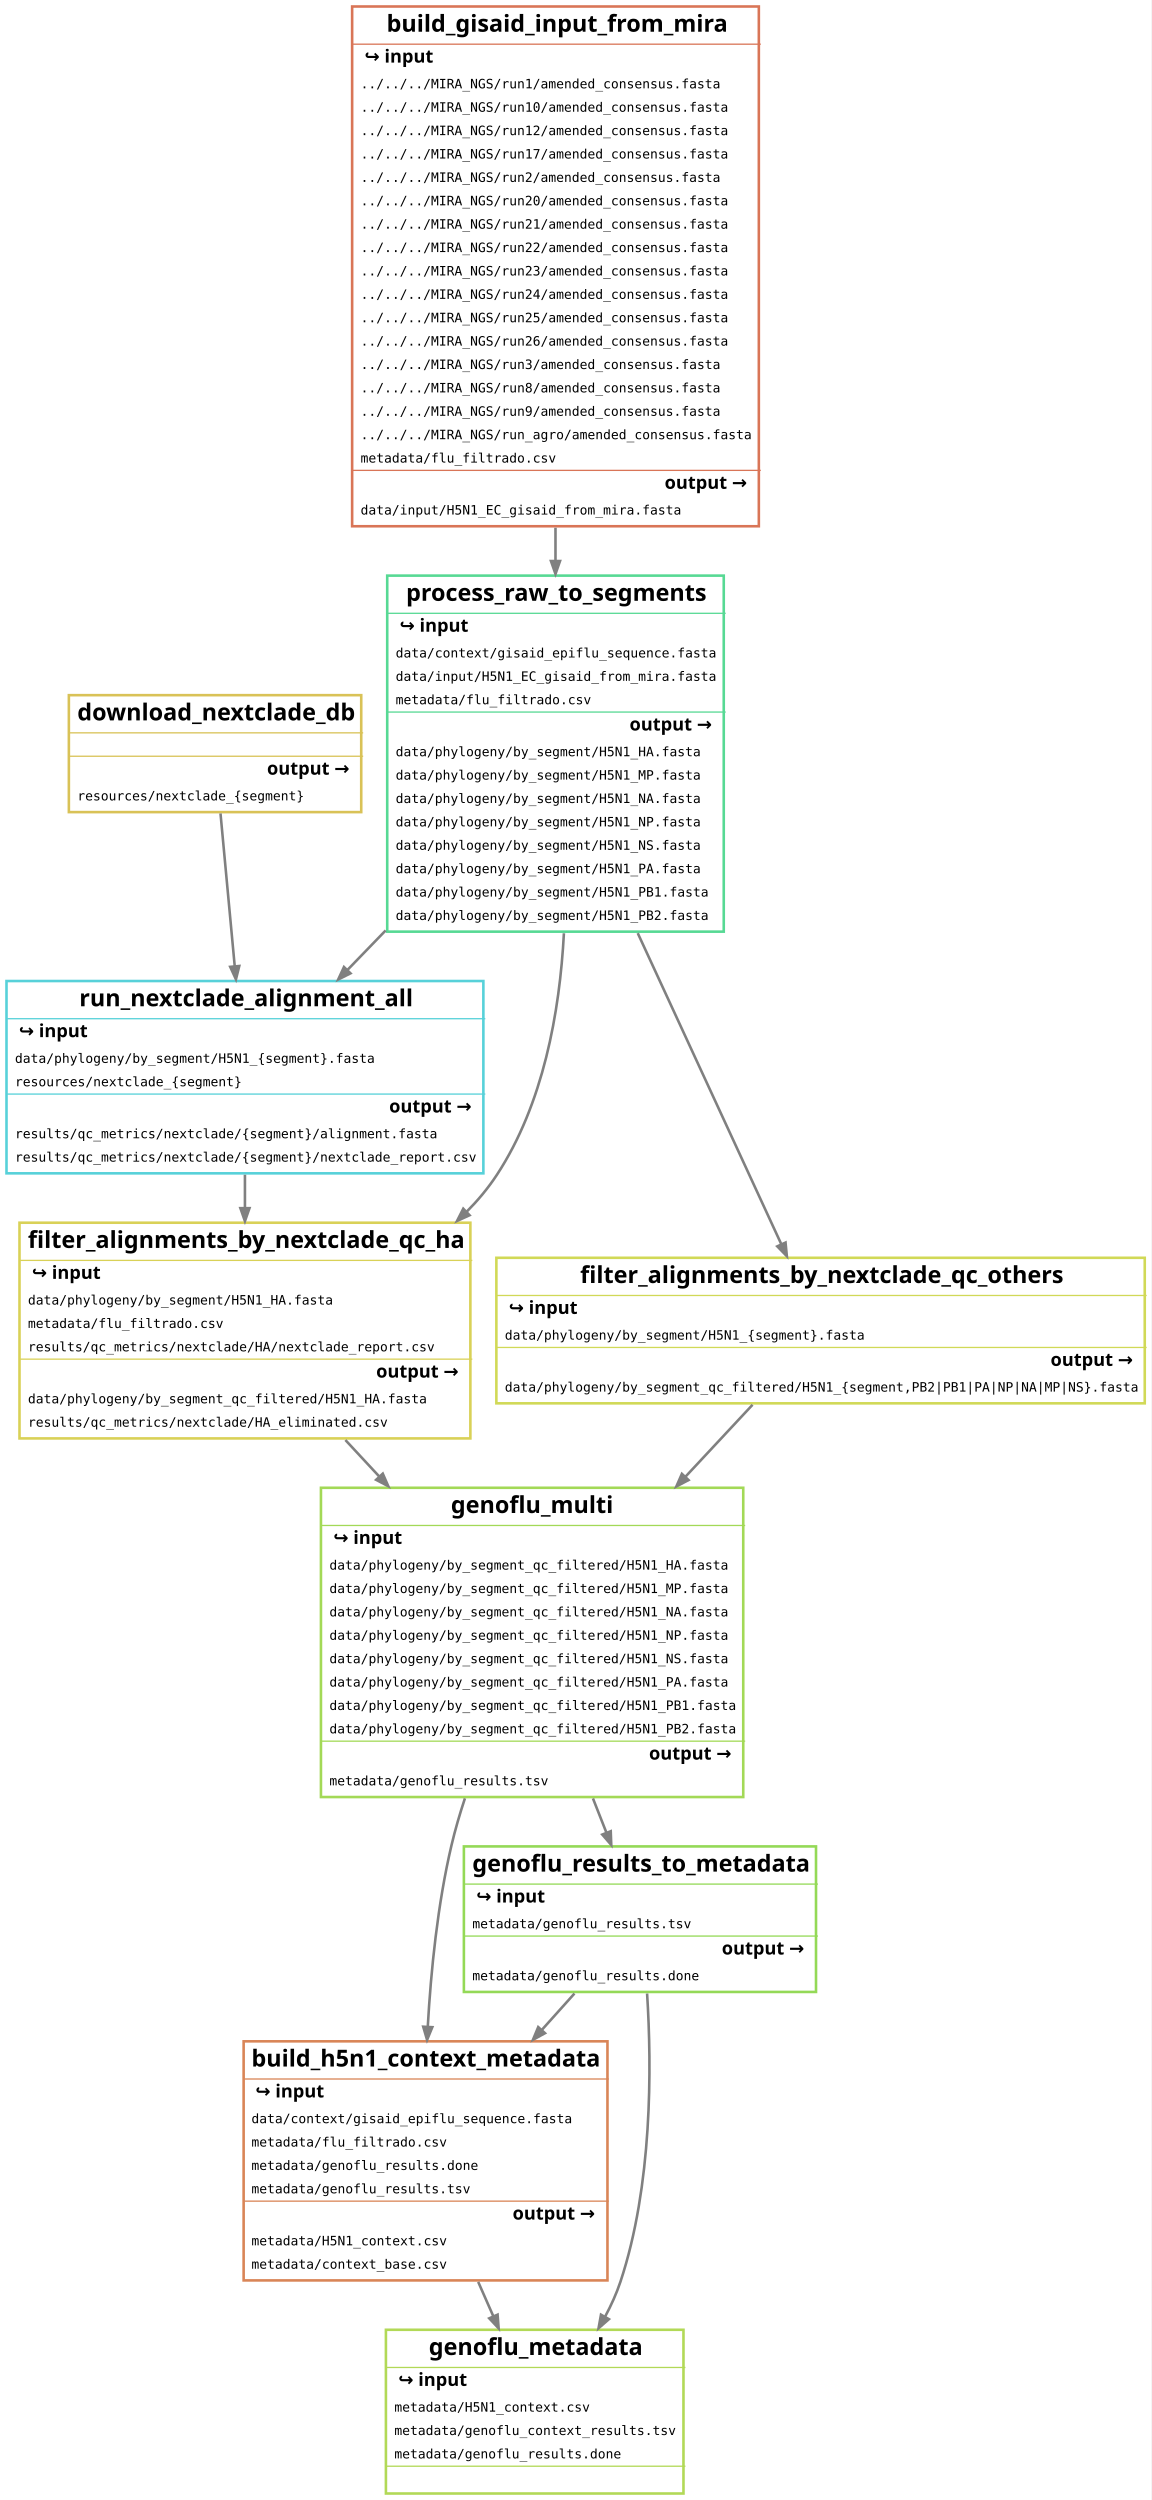
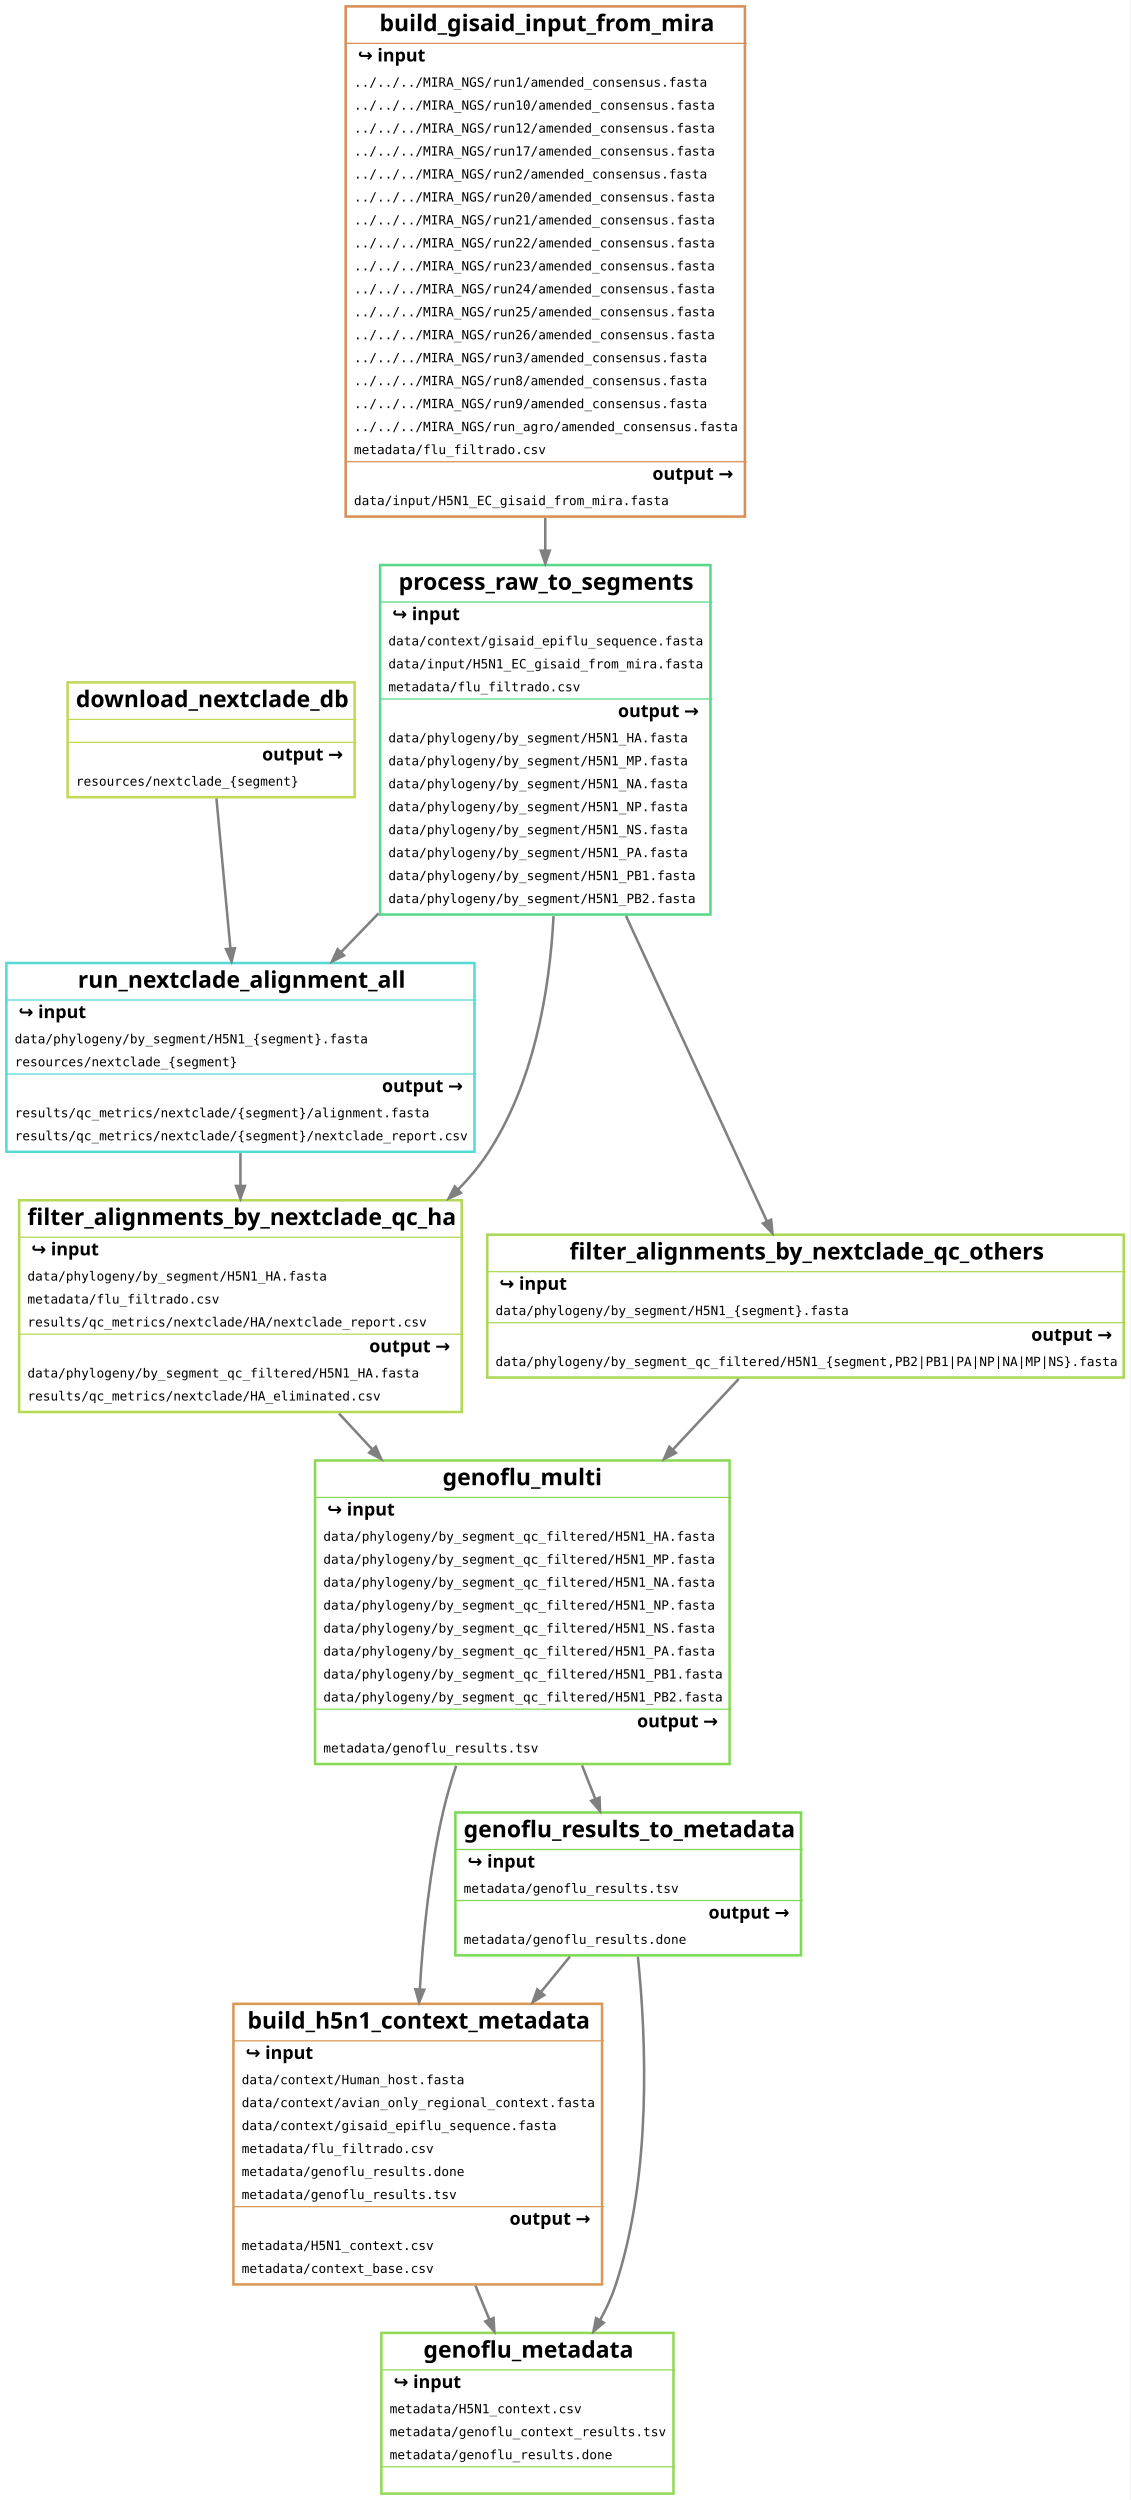
- <svg xmlns="http://www.w3.org/2000/svg" width="886pt" height="1924pt" viewBox="0.00 0.00 886.00 1924.00">
-   <g id="graph0" class="graph" transform="scale(1 1) rotate(0) translate(4 1920)">
-     <polygon fill="white" stroke="transparent" points="-4,4 -4,-1920 882,-1920 882,4 -4,4" />
+ <svg xmlns="http://www.w3.org/2000/svg" width="886pt" height="1960pt" viewBox="0.00 0.00 886.00 1960.00">
+   <g id="graph0" class="graph" transform="scale(1 1) rotate(0) translate(4 1956)">
+     <polygon fill="white" stroke="transparent" points="-4,4 -4,-1956 882,-1956 882,4 -4,4" />
    <g id="node1" class="node">
-       <text text-anchor="start" x="326" y="-107.6" font-family="sans" font-weight="bold" font-size="18.00">genoflu_metadata</text>
-       <text text-anchor="start" x="299.5" y="-83.8" font-family="sans" font-size="10.00"> </text>
-       <text text-anchor="start" x="302.5" y="-83.8" font-family="sans" font-weight="bold" font-size="14.00">↪ input</text>
-       <text text-anchor="start" x="357.5" y="-83.8" font-family="sans" font-size="10.00"> </text>
-       <text text-anchor="start" x="299.5" y="-64" font-family="monospace" font-size="10.00">metadata/H5N1_context.csv</text>
-       <text text-anchor="start" x="299.5" y="-46" font-family="monospace" font-size="10.00">metadata/genoflu_context_results.tsv</text>
-       <text text-anchor="start" x="299.5" y="-28" font-family="monospace" font-size="10.00">metadata/genoflu_results.done</text>
-       <text text-anchor="start" x="511.5" y="-10" font-family="sans" font-size="10.00">  </text>
-       <polygon fill="#b2d957" stroke="#b2d957" points="293.5,-98 293.5,-98 523.5,-98 523.5,-98 293.5,-98" />
-       <polygon fill="#b2d957" stroke="#b2d957" points="293.5,-22 293.5,-22 523.5,-22 523.5,-22 293.5,-22" />
-       <polygon fill="none" stroke="#b2d957" stroke-width="2" points="293,-1 293,-127 522,-127 522,-1 293,-1" />
+       <text text-anchor="start" x="328" y="-107.6" font-family="sans" font-weight="bold" font-size="18.00">genoflu_metadata</text>
+       <text text-anchor="start" x="301.5" y="-83.8" font-family="sans" font-size="10.00"> </text>
+       <text text-anchor="start" x="304.5" y="-83.8" font-family="sans" font-weight="bold" font-size="14.00">↪ input</text>
+       <text text-anchor="start" x="359.5" y="-83.8" font-family="sans" font-size="10.00"> </text>
+       <text text-anchor="start" x="301.5" y="-64" font-family="monospace" font-size="10.00">metadata/H5N1_context.csv</text>
+       <text text-anchor="start" x="301.5" y="-46" font-family="monospace" font-size="10.00">metadata/genoflu_context_results.tsv</text>
+       <text text-anchor="start" x="301.5" y="-28" font-family="monospace" font-size="10.00">metadata/genoflu_results.done</text>
+       <text text-anchor="start" x="513.5" y="-10" font-family="sans" font-size="10.00">  </text>
+       <polygon fill="#94d957" stroke="#94d957" points="295.5,-98 295.5,-98 525.5,-98 525.5,-98 295.5,-98" />
+       <polygon fill="#94d957" stroke="#94d957" points="295.5,-22 295.5,-22 525.5,-22 525.5,-22 295.5,-22" />
+       <polygon fill="none" stroke="#94d957" stroke-width="2" points="295,-1 295,-127 524,-127 524,-1 295,-1" />
    </g>
    <g id="node2" class="node">
-       <text text-anchor="start" x="189.5" y="-329.6" font-family="sans" font-weight="bold" font-size="18.00">build_h5n1_context_metadata</text>
-       <text text-anchor="start" x="189.5" y="-305.8" font-family="sans" font-size="10.00"> </text>
-       <text text-anchor="start" x="192.5" y="-305.8" font-family="sans" font-weight="bold" font-size="14.00">↪ input</text>
-       <text text-anchor="start" x="247.5" y="-305.8" font-family="sans" font-size="10.00"> </text>
-       <text text-anchor="start" x="189.5" y="-286" font-family="monospace" font-size="10.00">data/context/gisaid_epiflu_sequence.fasta</text>
-       <text text-anchor="start" x="189.5" y="-268" font-family="monospace" font-size="10.00">metadata/flu_filtrado.csv</text>
-       <text text-anchor="start" x="189.5" y="-250" font-family="monospace" font-size="10.00">metadata/genoflu_results.done</text>
-       <text text-anchor="start" x="189.5" y="-232" font-family="monospace" font-size="10.00">metadata/genoflu_results.tsv</text>
-       <text text-anchor="start" x="387.5" y="-211.8" font-family="sans" font-size="10.00"> </text>
-       <text text-anchor="start" x="390.5" y="-211.8" font-family="sans" font-weight="bold" font-size="14.00">output →</text>
-       <text text-anchor="start" x="454.5" y="-211.8" font-family="sans" font-size="10.00"> </text>
-       <text text-anchor="start" x="189.5" y="-192" font-family="monospace" font-size="10.00">metadata/H5N1_context.csv</text>
-       <text text-anchor="start" x="189.5" y="-174" font-family="monospace" font-size="10.00">metadata/context_base.csv</text>
-       <polygon fill="#d98557" stroke="#d98557" points="183.5,-320 183.5,-320 464.5,-320 464.5,-320 183.5,-320" />
-       <polygon fill="#d98557" stroke="#d98557" points="183.5,-226 183.5,-226 464.5,-226 464.5,-226 183.5,-226" />
-       <polygon fill="none" stroke="#d98557" stroke-width="2" points="183.5,-165 183.5,-349 463.5,-349 463.5,-165 183.5,-165" />
+       <text text-anchor="start" x="190" y="-365.6" font-family="sans" font-weight="bold" font-size="18.00">build_h5n1_context_metadata</text>
+       <text text-anchor="start" x="185.5" y="-341.8" font-family="sans" font-size="10.00"> </text>
+       <text text-anchor="start" x="188.5" y="-341.8" font-family="sans" font-weight="bold" font-size="14.00">↪ input</text>
+       <text text-anchor="start" x="243.5" y="-341.8" font-family="sans" font-size="10.00"> </text>
+       <text text-anchor="start" x="185.5" y="-322" font-family="monospace" font-size="10.00">data/context/Human_host.fasta</text>
+       <text text-anchor="start" x="185.5" y="-304" font-family="monospace" font-size="10.00">data/context/avian_only_regional_context.fasta</text>
+       <text text-anchor="start" x="185.5" y="-286" font-family="monospace" font-size="10.00">data/context/gisaid_epiflu_sequence.fasta</text>
+       <text text-anchor="start" x="185.5" y="-268" font-family="monospace" font-size="10.00">metadata/flu_filtrado.csv</text>
+       <text text-anchor="start" x="185.5" y="-250" font-family="monospace" font-size="10.00">metadata/genoflu_results.done</text>
+       <text text-anchor="start" x="185.5" y="-232" font-family="monospace" font-size="10.00">metadata/genoflu_results.tsv</text>
+       <text text-anchor="start" x="392.5" y="-211.8" font-family="sans" font-size="10.00"> </text>
+       <text text-anchor="start" x="395.5" y="-211.8" font-family="sans" font-weight="bold" font-size="14.00">output →</text>
+       <text text-anchor="start" x="459.5" y="-211.8" font-family="sans" font-size="10.00"> </text>
+       <text text-anchor="start" x="185.5" y="-192" font-family="monospace" font-size="10.00">metadata/H5N1_context.csv</text>
+       <text text-anchor="start" x="185.5" y="-174" font-family="monospace" font-size="10.00">metadata/context_base.csv</text>
+       <polygon fill="#d99957" stroke="#d99957" points="179.5,-356 179.5,-356 469.5,-356 469.5,-356 179.5,-356" />
+       <polygon fill="#d99957" stroke="#d99957" points="179.5,-226 179.5,-226 469.5,-226 469.5,-226 179.5,-226" />
+       <polygon fill="none" stroke="#d99957" stroke-width="2" points="179,-165 179,-385 468,-385 468,-165 179,-165" />
    </g>
    <g id="edge2" class="edge">
-       <path fill="none" stroke="grey" stroke-width="2" d="M364.02,-163.86C367.94,-154.96 371.87,-146.02 375.68,-137.36" />
-       <polygon fill="grey" stroke="grey" stroke-width="2" points="378.94,-138.64 379.76,-128.08 372.53,-135.82 378.94,-138.64" />
+       <path fill="none" stroke="grey" stroke-width="2" d="M368.77,-163.99C372.44,-155.06 376.09,-146.18 379.62,-137.62" />
+       <polygon fill="grey" stroke="grey" stroke-width="2" points="382.97,-138.68 383.53,-128.1 376.49,-136.02 382.97,-138.68" />
    </g>
    <g id="node3" class="node">
-       <text text-anchor="start" x="343" y="-755.6" font-family="sans" font-weight="bold" font-size="18.00">genoflu_multi</text>
-       <text text-anchor="start" x="249.5" y="-731.8" font-family="sans" font-size="10.00"> </text>
-       <text text-anchor="start" x="252.5" y="-731.8" font-family="sans" font-weight="bold" font-size="14.00">↪ input</text>
-       <text text-anchor="start" x="307.5" y="-731.8" font-family="sans" font-size="10.00"> </text>
-       <text text-anchor="start" x="249.5" y="-712" font-family="monospace" font-size="10.00">data/phylogeny/by_segment_qc_filtered/H5N1_HA.fasta</text>
-       <text text-anchor="start" x="249.5" y="-694" font-family="monospace" font-size="10.00">data/phylogeny/by_segment_qc_filtered/H5N1_MP.fasta</text>
-       <text text-anchor="start" x="249.5" y="-676" font-family="monospace" font-size="10.00">data/phylogeny/by_segment_qc_filtered/H5N1_NA.fasta</text>
-       <text text-anchor="start" x="249.5" y="-658" font-family="monospace" font-size="10.00">data/phylogeny/by_segment_qc_filtered/H5N1_NP.fasta</text>
-       <text text-anchor="start" x="249.5" y="-640" font-family="monospace" font-size="10.00">data/phylogeny/by_segment_qc_filtered/H5N1_NS.fasta</text>
-       <text text-anchor="start" x="249.5" y="-622" font-family="monospace" font-size="10.00">data/phylogeny/by_segment_qc_filtered/H5N1_PA.fasta</text>
-       <text text-anchor="start" x="249.5" y="-604" font-family="monospace" font-size="10.00">data/phylogeny/by_segment_qc_filtered/H5N1_PB1.fasta</text>
-       <text text-anchor="start" x="249.5" y="-586" font-family="monospace" font-size="10.00">data/phylogeny/by_segment_qc_filtered/H5N1_PB2.fasta</text>
-       <text text-anchor="start" x="492.5" y="-565.8" font-family="sans" font-size="10.00"> </text>
-       <text text-anchor="start" x="495.5" y="-565.8" font-family="sans" font-weight="bold" font-size="14.00">output →</text>
-       <text text-anchor="start" x="559.5" y="-565.8" font-family="sans" font-size="10.00"> </text>
-       <text text-anchor="start" x="249.5" y="-546" font-family="monospace" font-size="10.00">metadata/genoflu_results.tsv</text>
-       <polygon fill="#a3d957" stroke="#a3d957" points="243.5,-746 243.5,-746 569.5,-746 569.5,-746 243.5,-746" />
-       <polygon fill="#a3d957" stroke="#a3d957" points="243.5,-580 243.5,-580 569.5,-580 569.5,-580 243.5,-580" />
-       <polygon fill="none" stroke="#a3d957" stroke-width="2" points="243,-537 243,-775 568,-775 568,-537 243,-537" />
+       <text text-anchor="start" x="343" y="-791.6" font-family="sans" font-weight="bold" font-size="18.00">genoflu_multi</text>
+       <text text-anchor="start" x="249.5" y="-767.8" font-family="sans" font-size="10.00"> </text>
+       <text text-anchor="start" x="252.5" y="-767.8" font-family="sans" font-weight="bold" font-size="14.00">↪ input</text>
+       <text text-anchor="start" x="307.5" y="-767.8" font-family="sans" font-size="10.00"> </text>
+       <text text-anchor="start" x="249.5" y="-748" font-family="monospace" font-size="10.00">data/phylogeny/by_segment_qc_filtered/H5N1_HA.fasta</text>
+       <text text-anchor="start" x="249.5" y="-730" font-family="monospace" font-size="10.00">data/phylogeny/by_segment_qc_filtered/H5N1_MP.fasta</text>
+       <text text-anchor="start" x="249.5" y="-712" font-family="monospace" font-size="10.00">data/phylogeny/by_segment_qc_filtered/H5N1_NA.fasta</text>
+       <text text-anchor="start" x="249.5" y="-694" font-family="monospace" font-size="10.00">data/phylogeny/by_segment_qc_filtered/H5N1_NP.fasta</text>
+       <text text-anchor="start" x="249.5" y="-676" font-family="monospace" font-size="10.00">data/phylogeny/by_segment_qc_filtered/H5N1_NS.fasta</text>
+       <text text-anchor="start" x="249.5" y="-658" font-family="monospace" font-size="10.00">data/phylogeny/by_segment_qc_filtered/H5N1_PA.fasta</text>
+       <text text-anchor="start" x="249.5" y="-640" font-family="monospace" font-size="10.00">data/phylogeny/by_segment_qc_filtered/H5N1_PB1.fasta</text>
+       <text text-anchor="start" x="249.5" y="-622" font-family="monospace" font-size="10.00">data/phylogeny/by_segment_qc_filtered/H5N1_PB2.fasta</text>
+       <text text-anchor="start" x="492.5" y="-601.8" font-family="sans" font-size="10.00"> </text>
+       <text text-anchor="start" x="495.5" y="-601.8" font-family="sans" font-weight="bold" font-size="14.00">output →</text>
+       <text text-anchor="start" x="559.5" y="-601.8" font-family="sans" font-size="10.00"> </text>
+       <text text-anchor="start" x="249.5" y="-582" font-family="monospace" font-size="10.00">metadata/genoflu_results.tsv</text>
+       <polygon fill="#89d957" stroke="#89d957" points="243.5,-782 243.5,-782 569.5,-782 569.5,-782 243.5,-782" />
+       <polygon fill="#89d957" stroke="#89d957" points="243.5,-616 243.5,-616 569.5,-616 569.5,-616 243.5,-616" />
+       <polygon fill="none" stroke="#89d957" stroke-width="2" points="243,-573 243,-811 568,-811 568,-573 243,-573" />
    </g>
    <g id="edge4" class="edge">
-       <path fill="none" stroke="grey" stroke-width="2" d="M353.81,-535.99C349.84,-523.98 346.29,-511.85 343.5,-500 332.84,-454.79 327.66,-403.68 325.2,-360.11" />
-       <polygon fill="grey" stroke="grey" stroke-width="2" points="328.7,-359.88 324.68,-350.08 321.71,-360.25 328.7,-359.88" />
+       <path fill="none" stroke="grey" stroke-width="2" d="M353.6,-571.57C349.7,-559.7 346.23,-547.71 343.5,-536 333.05,-491.1 327.75,-440.79 325.16,-396.47" />
+       <polygon fill="grey" stroke="grey" stroke-width="2" points="328.64,-396.03 324.6,-386.23 321.65,-396.41 328.64,-396.03" />
    </g>
    <g id="node10" class="node">
-       <text text-anchor="start" x="359.5" y="-479.6" font-family="sans" font-weight="bold" font-size="18.00">genoflu_results_to_metadata</text>
-       <text text-anchor="start" x="359.5" y="-455.8" font-family="sans" font-size="10.00"> </text>
-       <text text-anchor="start" x="362.5" y="-455.8" font-family="sans" font-weight="bold" font-size="14.00">↪ input</text>
-       <text text-anchor="start" x="417.5" y="-455.8" font-family="sans" font-size="10.00"> </text>
-       <text text-anchor="start" x="359.5" y="-436" font-family="monospace" font-size="10.00">metadata/genoflu_results.tsv</text>
-       <text text-anchor="start" x="548.5" y="-415.8" font-family="sans" font-size="10.00"> </text>
-       <text text-anchor="start" x="551.5" y="-415.8" font-family="sans" font-weight="bold" font-size="14.00">output →</text>
-       <text text-anchor="start" x="615.5" y="-415.8" font-family="sans" font-size="10.00"> </text>
-       <text text-anchor="start" x="359.5" y="-396" font-family="monospace" font-size="10.00">metadata/genoflu_results.done</text>
-       <polygon fill="#94d957" stroke="#94d957" points="353.5,-470 353.5,-470 625.5,-470 625.5,-470 353.5,-470" />
-       <polygon fill="#94d957" stroke="#94d957" points="353.5,-430 353.5,-430 625.5,-430 625.5,-430 353.5,-430" />
-       <polygon fill="none" stroke="#94d957" stroke-width="2" points="353,-387 353,-499 624,-499 624,-387 353,-387" />
+       <text text-anchor="start" x="359.5" y="-515.6" font-family="sans" font-weight="bold" font-size="18.00">genoflu_results_to_metadata</text>
+       <text text-anchor="start" x="359.5" y="-491.8" font-family="sans" font-size="10.00"> </text>
+       <text text-anchor="start" x="362.5" y="-491.8" font-family="sans" font-weight="bold" font-size="14.00">↪ input</text>
+       <text text-anchor="start" x="417.5" y="-491.8" font-family="sans" font-size="10.00"> </text>
+       <text text-anchor="start" x="359.5" y="-472" font-family="monospace" font-size="10.00">metadata/genoflu_results.tsv</text>
+       <text text-anchor="start" x="548.5" y="-451.8" font-family="sans" font-size="10.00"> </text>
+       <text text-anchor="start" x="551.5" y="-451.8" font-family="sans" font-weight="bold" font-size="14.00">output →</text>
+       <text text-anchor="start" x="615.5" y="-451.8" font-family="sans" font-size="10.00"> </text>
+       <text text-anchor="start" x="359.5" y="-432" font-family="monospace" font-size="10.00">metadata/genoflu_results.done</text>
+       <polygon fill="#7dd957" stroke="#7dd957" points="353.5,-506 353.5,-506 625.5,-506 625.5,-506 353.5,-506" />
+       <polygon fill="#7dd957" stroke="#7dd957" points="353.5,-466 353.5,-466 625.5,-466 625.5,-466 353.5,-466" />
+       <polygon fill="none" stroke="#7dd957" stroke-width="2" points="353,-423 353,-535 624,-535 624,-423 353,-423" />
    </g>
    <g id="edge13" class="edge">
-       <path fill="none" stroke="grey" stroke-width="2" d="M452.34,-535.93C455.89,-526.9 459.39,-518 462.73,-509.51" />
-       <polygon fill="grey" stroke="grey" stroke-width="2" points="466.03,-510.7 466.43,-500.11 459.51,-508.13 466.03,-510.7" />
+       <path fill="none" stroke="grey" stroke-width="2" d="M452.34,-571.93C455.89,-562.9 459.39,-554 462.73,-545.51" />
+       <polygon fill="grey" stroke="grey" stroke-width="2" points="466.03,-546.7 466.43,-536.11 459.51,-544.13 466.03,-546.7" />
    </g>
    <g id="node4" class="node">
-       <text text-anchor="start" x="442.5" y="-932.6" font-family="sans" font-weight="bold" font-size="18.00">filter_alignments_by_nextclade_qc_others</text>
-       <text text-anchor="start" x="384.5" y="-908.8" font-family="sans" font-size="10.00"> </text>
-       <text text-anchor="start" x="387.5" y="-908.8" font-family="sans" font-weight="bold" font-size="14.00">↪ input</text>
-       <text text-anchor="start" x="442.5" y="-908.8" font-family="sans" font-size="10.00"> </text>
-       <text text-anchor="start" x="384.5" y="-889" font-family="monospace" font-size="10.00">data/phylogeny/by_segment/H5N1_{segment}.fasta</text>
-       <text text-anchor="start" x="801.5" y="-868.8" font-family="sans" font-size="10.00"> </text>
-       <text text-anchor="start" x="804.5" y="-868.8" font-family="sans" font-weight="bold" font-size="14.00">output →</text>
-       <text text-anchor="start" x="868.5" y="-868.8" font-family="sans" font-size="10.00"> </text>
-       <text text-anchor="start" x="384.5" y="-849" font-family="monospace" font-size="10.00">data/phylogeny/by_segment_qc_filtered/H5N1_{segment,PB2|PB1|PA|NP|NA|MP|NS}.fasta</text>
-       <polygon fill="#d1d957" stroke="#d1d957" points="378.5,-923 378.5,-923 878.5,-923 878.5,-923 378.5,-923" />
-       <polygon fill="#d1d957" stroke="#d1d957" points="378.5,-883 378.5,-883 878.5,-883 878.5,-883 378.5,-883" />
-       <polygon fill="none" stroke="#d1d957" stroke-width="2" points="378,-840 378,-952 877,-952 877,-840 378,-840" />
+       <text text-anchor="start" x="442.5" y="-968.6" font-family="sans" font-weight="bold" font-size="18.00">filter_alignments_by_nextclade_qc_others</text>
+       <text text-anchor="start" x="384.5" y="-944.8" font-family="sans" font-size="10.00"> </text>
+       <text text-anchor="start" x="387.5" y="-944.8" font-family="sans" font-weight="bold" font-size="14.00">↪ input</text>
+       <text text-anchor="start" x="442.5" y="-944.8" font-family="sans" font-size="10.00"> </text>
+       <text text-anchor="start" x="384.5" y="-925" font-family="monospace" font-size="10.00">data/phylogeny/by_segment/H5N1_{segment}.fasta</text>
+       <text text-anchor="start" x="801.5" y="-904.8" font-family="sans" font-size="10.00"> </text>
+       <text text-anchor="start" x="804.5" y="-904.8" font-family="sans" font-weight="bold" font-size="14.00">output →</text>
+       <text text-anchor="start" x="868.5" y="-904.8" font-family="sans" font-size="10.00"> </text>
+       <text text-anchor="start" x="384.5" y="-885" font-family="monospace" font-size="10.00">data/phylogeny/by_segment_qc_filtered/H5N1_{segment,PB2|PB1|PA|NP|NA|MP|NS}.fasta</text>
+       <polygon fill="#aad957" stroke="#aad957" points="378.5,-959 378.5,-959 878.5,-959 878.5,-959 378.5,-959" />
+       <polygon fill="#aad957" stroke="#aad957" points="378.5,-919 378.5,-919 878.5,-919 878.5,-919 378.5,-919" />
+       <polygon fill="none" stroke="#aad957" stroke-width="2" points="378,-876 378,-988 877,-988 877,-876 378,-876" />
+     </g>
+     <g id="edge5" class="edge">
+       <path fill="none" stroke="grey" stroke-width="2" d="M575.17,-874.9C559.48,-858.08 541.6,-838.91 523.48,-819.48" />
+       <polygon fill="grey" stroke="grey" stroke-width="2" points="525.9,-816.95 516.52,-812.02 520.78,-821.72 525.9,-816.95" />
+     </g>
+     <g id="node5" class="node">
+       <text text-anchor="start" x="308.5" y="-1493.6" font-family="sans" font-weight="bold" font-size="18.00">process_raw_to_segments</text>
+       <text text-anchor="start" x="300.5" y="-1469.8" font-family="sans" font-size="10.00"> </text>
+       <text text-anchor="start" x="303.5" y="-1469.8" font-family="sans" font-weight="bold" font-size="14.00">↪ input</text>
+       <text text-anchor="start" x="358.5" y="-1469.8" font-family="sans" font-size="10.00"> </text>
+       <text text-anchor="start" x="300.5" y="-1450" font-family="monospace" font-size="10.00">data/context/gisaid_epiflu_sequence.fasta</text>
+       <text text-anchor="start" x="300.5" y="-1432" font-family="monospace" font-size="10.00">data/input/H5N1_EC_gisaid_from_mira.fasta</text>
+       <text text-anchor="start" x="300.5" y="-1414" font-family="monospace" font-size="10.00">metadata/flu_filtrado.csv</text>
+       <text text-anchor="start" x="477.5" y="-1393.8" font-family="sans" font-size="10.00"> </text>
+       <text text-anchor="start" x="480.5" y="-1393.8" font-family="sans" font-weight="bold" font-size="14.00">output →</text>
+       <text text-anchor="start" x="544.5" y="-1393.8" font-family="sans" font-size="10.00"> </text>
+       <text text-anchor="start" x="300.5" y="-1374" font-family="monospace" font-size="10.00">data/phylogeny/by_segment/H5N1_HA.fasta</text>
+       <text text-anchor="start" x="300.5" y="-1356" font-family="monospace" font-size="10.00">data/phylogeny/by_segment/H5N1_MP.fasta</text>
+       <text text-anchor="start" x="300.5" y="-1338" font-family="monospace" font-size="10.00">data/phylogeny/by_segment/H5N1_NA.fasta</text>
+       <text text-anchor="start" x="300.5" y="-1320" font-family="monospace" font-size="10.00">data/phylogeny/by_segment/H5N1_NP.fasta</text>
+       <text text-anchor="start" x="300.5" y="-1302" font-family="monospace" font-size="10.00">data/phylogeny/by_segment/H5N1_NS.fasta</text>
+       <text text-anchor="start" x="300.5" y="-1284" font-family="monospace" font-size="10.00">data/phylogeny/by_segment/H5N1_PA.fasta</text>
+       <text text-anchor="start" x="300.5" y="-1266" font-family="monospace" font-size="10.00">data/phylogeny/by_segment/H5N1_PB1.fasta</text>
+       <text text-anchor="start" x="300.5" y="-1248" font-family="monospace" font-size="10.00">data/phylogeny/by_segment/H5N1_PB2.fasta</text>
+       <polygon fill="#57d989" stroke="#57d989" points="294.5,-1484 294.5,-1484 554.5,-1484 554.5,-1484 294.5,-1484" />
+       <polygon fill="#57d989" stroke="#57d989" points="294.5,-1408 294.5,-1408 554.5,-1408 554.5,-1408 294.5,-1408" />
+       <polygon fill="none" stroke="#57d989" stroke-width="2" points="294,-1239 294,-1513 553,-1513 553,-1239 294,-1239" />
+     </g>
+     <g id="edge7" class="edge">
+       <path fill="none" stroke="grey" stroke-width="2" d="M486.79,-1237.87C523.57,-1158.19 568.23,-1061.42 597.23,-998.59" />
+       <polygon fill="grey" stroke="grey" stroke-width="2" points="600.55,-999.74 601.57,-989.19 594.2,-996.8 600.55,-999.74" />
+     </g>
+     <g id="node7" class="node">
+       <text text-anchor="start" x="17.5" y="-995.6" font-family="sans" font-weight="bold" font-size="18.00">filter_alignments_by_nextclade_qc_ha</text>
+       <text text-anchor="start" x="17.5" y="-971.8" font-family="sans" font-size="10.00"> </text>
+       <text text-anchor="start" x="20.5" y="-971.8" font-family="sans" font-weight="bold" font-size="14.00">↪ input</text>
+       <text text-anchor="start" x="75.5" y="-971.8" font-family="sans" font-size="10.00"> </text>
+       <text text-anchor="start" x="17.5" y="-952" font-family="monospace" font-size="10.00">data/phylogeny/by_segment/H5N1_HA.fasta</text>
+       <text text-anchor="start" x="17.5" y="-934" font-family="monospace" font-size="10.00">metadata/flu_filtrado.csv</text>
+       <text text-anchor="start" x="17.5" y="-916" font-family="monospace" font-size="10.00">results/qc_metrics/nextclade/HA/nextclade_report.csv</text>
+       <text text-anchor="start" x="282.5" y="-895.8" font-family="sans" font-size="10.00"> </text>
+       <text text-anchor="start" x="285.5" y="-895.8" font-family="sans" font-weight="bold" font-size="14.00">output →</text>
+       <text text-anchor="start" x="349.5" y="-895.8" font-family="sans" font-size="10.00"> </text>
+       <text text-anchor="start" x="17.5" y="-876" font-family="monospace" font-size="10.00">data/phylogeny/by_segment_qc_filtered/H5N1_HA.fasta</text>
+       <text text-anchor="start" x="17.5" y="-858" font-family="monospace" font-size="10.00">results/qc_metrics/nextclade/HA_eliminated.csv</text>
+       <polygon fill="#b5d957" stroke="#b5d957" points="11.5,-986 11.5,-986 359.5,-986 359.5,-986 11.5,-986" />
+       <polygon fill="#b5d957" stroke="#b5d957" points="11.5,-910 11.5,-910 359.5,-910 359.5,-910 11.5,-910" />
+       <polygon fill="none" stroke="#b5d957" stroke-width="2" points="11,-849 11,-1015 358,-1015 358,-849 11,-849" />
+     </g>
+     <g id="edge10" class="edge">
+       <path fill="none" stroke="grey" stroke-width="2" d="M429.99,-1237.76C426.75,-1176.58 414,-1106.24 378.5,-1052 371.76,-1041.7 363.78,-1032.14 354.97,-1023.29" />
+       <polygon fill="grey" stroke="grey" stroke-width="2" points="357.37,-1020.75 347.73,-1016.35 352.53,-1025.8 357.37,-1020.75" />
+     </g>
+     <g id="node8" class="node">
+       <text text-anchor="start" x="57" y="-1181.6" font-family="sans" font-weight="bold" font-size="18.00">run_nextclade_alignment_all</text>
+       <text text-anchor="start" x="7.5" y="-1157.8" font-family="sans" font-size="10.00"> </text>
+       <text text-anchor="start" x="10.5" y="-1157.8" font-family="sans" font-weight="bold" font-size="14.00">↪ input</text>
+       <text text-anchor="start" x="65.5" y="-1157.8" font-family="sans" font-size="10.00"> </text>
+       <text text-anchor="start" x="7.5" y="-1138" font-family="monospace" font-size="10.00">data/phylogeny/by_segment/H5N1_{segment}.fasta</text>
+       <text text-anchor="start" x="7.5" y="-1120" font-family="monospace" font-size="10.00">resources/nextclade_{segment}</text>
+       <text text-anchor="start" x="292.5" y="-1099.8" font-family="sans" font-size="10.00"> </text>
+       <text text-anchor="start" x="295.5" y="-1099.8" font-family="sans" font-weight="bold" font-size="14.00">output →</text>
+       <text text-anchor="start" x="359.5" y="-1099.8" font-family="sans" font-size="10.00"> </text>
+       <text text-anchor="start" x="7.5" y="-1080" font-family="monospace" font-size="10.00">results/qc_metrics/nextclade/{segment}/alignment.fasta</text>
+       <text text-anchor="start" x="7.5" y="-1062" font-family="monospace" font-size="10.00">results/qc_metrics/nextclade/{segment}/nextclade_report.csv</text>
+       <polygon fill="#57d9d6" stroke="#57d9d6" points="1.5,-1172 1.5,-1172 369.5,-1172 369.5,-1172 1.5,-1172" />
+       <polygon fill="#57d9d6" stroke="#57d9d6" points="1.5,-1114 1.5,-1114 369.5,-1114 369.5,-1114 1.5,-1114" />
+       <polygon fill="none" stroke="#57d9d6" stroke-width="2" points="1,-1053 1,-1201 368,-1201 368,-1053 1,-1053" />
+     </g>
+     <g id="edge12" class="edge">
+       <path fill="none" stroke="grey" stroke-width="2" d="M292.81,-1239.94C282.82,-1229.62 272.94,-1219.4 263.45,-1209.59" />
+       <polygon fill="grey" stroke="grey" stroke-width="2" points="265.74,-1206.92 256.27,-1202.17 260.71,-1211.79 265.74,-1206.92" />
+     </g>
+     <g id="node6" class="node">
+       <text text-anchor="start" x="293.5" y="-1931.6" font-family="sans" font-weight="bold" font-size="18.00">build_gisaid_input_from_mira</text>
+       <text text-anchor="start" x="273.5" y="-1907.8" font-family="sans" font-size="10.00"> </text>
+       <text text-anchor="start" x="276.5" y="-1907.8" font-family="sans" font-weight="bold" font-size="14.00">↪ input</text>
+       <text text-anchor="start" x="331.5" y="-1907.8" font-family="sans" font-size="10.00"> </text>
+       <text text-anchor="start" x="273.5" y="-1888" font-family="monospace" font-size="10.00">../../../MIRA_NGS/run1/amended_consensus.fasta</text>
+       <text text-anchor="start" x="273.5" y="-1870" font-family="monospace" font-size="10.00">../../../MIRA_NGS/run10/amended_consensus.fasta</text>
+       <text text-anchor="start" x="273.5" y="-1852" font-family="monospace" font-size="10.00">../../../MIRA_NGS/run12/amended_consensus.fasta</text>
+       <text text-anchor="start" x="273.5" y="-1834" font-family="monospace" font-size="10.00">../../../MIRA_NGS/run17/amended_consensus.fasta</text>
+       <text text-anchor="start" x="273.5" y="-1816" font-family="monospace" font-size="10.00">../../../MIRA_NGS/run2/amended_consensus.fasta</text>
+       <text text-anchor="start" x="273.5" y="-1798" font-family="monospace" font-size="10.00">../../../MIRA_NGS/run20/amended_consensus.fasta</text>
+       <text text-anchor="start" x="273.5" y="-1780" font-family="monospace" font-size="10.00">../../../MIRA_NGS/run21/amended_consensus.fasta</text>
+       <text text-anchor="start" x="273.5" y="-1762" font-family="monospace" font-size="10.00">../../../MIRA_NGS/run22/amended_consensus.fasta</text>
+       <text text-anchor="start" x="273.5" y="-1744" font-family="monospace" font-size="10.00">../../../MIRA_NGS/run23/amended_consensus.fasta</text>
+       <text text-anchor="start" x="273.5" y="-1726" font-family="monospace" font-size="10.00">../../../MIRA_NGS/run24/amended_consensus.fasta</text>
+       <text text-anchor="start" x="273.5" y="-1708" font-family="monospace" font-size="10.00">../../../MIRA_NGS/run25/amended_consensus.fasta</text>
+       <text text-anchor="start" x="273.5" y="-1690" font-family="monospace" font-size="10.00">../../../MIRA_NGS/run26/amended_consensus.fasta</text>
+       <text text-anchor="start" x="273.5" y="-1672" font-family="monospace" font-size="10.00">../../../MIRA_NGS/run3/amended_consensus.fasta</text>
+       <text text-anchor="start" x="273.5" y="-1654" font-family="monospace" font-size="10.00">../../../MIRA_NGS/run8/amended_consensus.fasta</text>
+       <text text-anchor="start" x="273.5" y="-1636" font-family="monospace" font-size="10.00">../../../MIRA_NGS/run9/amended_consensus.fasta</text>
+       <text text-anchor="start" x="273.5" y="-1618" font-family="monospace" font-size="10.00">../../../MIRA_NGS/run_agro/amended_consensus.fasta</text>
+       <text text-anchor="start" x="273.5" y="-1600" font-family="monospace" font-size="10.00">metadata/flu_filtrado.csv</text>
+       <text text-anchor="start" x="504.5" y="-1579.8" font-family="sans" font-size="10.00"> </text>
+       <text text-anchor="start" x="507.5" y="-1579.8" font-family="sans" font-weight="bold" font-size="14.00">output →</text>
+       <text text-anchor="start" x="571.5" y="-1579.8" font-family="sans" font-size="10.00"> </text>
+       <text text-anchor="start" x="273.5" y="-1560" font-family="monospace" font-size="10.00">data/input/H5N1_EC_gisaid_from_mira.fasta</text>
+       <polygon fill="#d98e57" stroke="#d98e57" points="267.5,-1922 267.5,-1922 581.5,-1922 581.5,-1922 267.5,-1922" />
+       <polygon fill="#d98e57" stroke="#d98e57" points="267.5,-1594 267.5,-1594 581.5,-1594 581.5,-1594 267.5,-1594" />
+       <polygon fill="none" stroke="#d98e57" stroke-width="2" points="267,-1551 267,-1951 580,-1951 580,-1551 267,-1551" />
+     </g>
+     <g id="edge8" class="edge">
+       <path fill="none" stroke="grey" stroke-width="2" d="M423.5,-1549.85C423.5,-1541.31 423.5,-1532.81 423.5,-1524.42" />
+       <polygon fill="grey" stroke="grey" stroke-width="2" points="427,-1524.25 423.5,-1514.25 420,-1524.25 427,-1524.25" />
    </g>
    <g id="edge6" class="edge">
-       <path fill="none" stroke="grey" stroke-width="2" d="M575.17,-838.9C559.48,-822.08 541.6,-802.91 523.48,-783.48" />
-       <polygon fill="grey" stroke="grey" stroke-width="2" points="525.9,-780.95 516.52,-776.02 520.78,-785.72 525.9,-780.95" />
-     </g>
-     <g id="node5" class="node">
-       <text text-anchor="start" x="308.5" y="-1457.6" font-family="sans" font-weight="bold" font-size="18.00">process_raw_to_segments</text>
-       <text text-anchor="start" x="300.5" y="-1433.8" font-family="sans" font-size="10.00"> </text>
-       <text text-anchor="start" x="303.5" y="-1433.8" font-family="sans" font-weight="bold" font-size="14.00">↪ input</text>
-       <text text-anchor="start" x="358.5" y="-1433.8" font-family="sans" font-size="10.00"> </text>
-       <text text-anchor="start" x="300.5" y="-1414" font-family="monospace" font-size="10.00">data/context/gisaid_epiflu_sequence.fasta</text>
-       <text text-anchor="start" x="300.5" y="-1396" font-family="monospace" font-size="10.00">data/input/H5N1_EC_gisaid_from_mira.fasta</text>
-       <text text-anchor="start" x="300.5" y="-1378" font-family="monospace" font-size="10.00">metadata/flu_filtrado.csv</text>
-       <text text-anchor="start" x="477.5" y="-1357.8" font-family="sans" font-size="10.00"> </text>
-       <text text-anchor="start" x="480.5" y="-1357.8" font-family="sans" font-weight="bold" font-size="14.00">output →</text>
-       <text text-anchor="start" x="544.5" y="-1357.8" font-family="sans" font-size="10.00"> </text>
-       <text text-anchor="start" x="300.5" y="-1338" font-family="monospace" font-size="10.00">data/phylogeny/by_segment/H5N1_HA.fasta</text>
-       <text text-anchor="start" x="300.5" y="-1320" font-family="monospace" font-size="10.00">data/phylogeny/by_segment/H5N1_MP.fasta</text>
-       <text text-anchor="start" x="300.5" y="-1302" font-family="monospace" font-size="10.00">data/phylogeny/by_segment/H5N1_NA.fasta</text>
-       <text text-anchor="start" x="300.5" y="-1284" font-family="monospace" font-size="10.00">data/phylogeny/by_segment/H5N1_NP.fasta</text>
-       <text text-anchor="start" x="300.5" y="-1266" font-family="monospace" font-size="10.00">data/phylogeny/by_segment/H5N1_NS.fasta</text>
-       <text text-anchor="start" x="300.5" y="-1248" font-family="monospace" font-size="10.00">data/phylogeny/by_segment/H5N1_PA.fasta</text>
-       <text text-anchor="start" x="300.5" y="-1230" font-family="monospace" font-size="10.00">data/phylogeny/by_segment/H5N1_PB1.fasta</text>
-       <text text-anchor="start" x="300.5" y="-1212" font-family="monospace" font-size="10.00">data/phylogeny/by_segment/H5N1_PB2.fasta</text>
-       <polygon fill="#57d994" stroke="#57d994" points="294.5,-1448 294.5,-1448 554.5,-1448 554.5,-1448 294.5,-1448" />
-       <polygon fill="#57d994" stroke="#57d994" points="294.5,-1372 294.5,-1372 554.5,-1372 554.5,-1372 294.5,-1372" />
-       <polygon fill="none" stroke="#57d994" stroke-width="2" points="294,-1203 294,-1477 553,-1477 553,-1203 294,-1203" />
-     </g>
-     <g id="edge7" class="edge">
-       <path fill="none" stroke="grey" stroke-width="2" d="M486.79,-1201.87C523.57,-1122.19 568.23,-1025.42 597.23,-962.59" />
-       <polygon fill="grey" stroke="grey" stroke-width="2" points="600.55,-963.74 601.57,-953.19 594.2,-960.8 600.55,-963.74" />
-     </g>
-     <g id="node7" class="node">
-       <text text-anchor="start" x="17.5" y="-959.6" font-family="sans" font-weight="bold" font-size="18.00">filter_alignments_by_nextclade_qc_ha</text>
-       <text text-anchor="start" x="17.5" y="-935.8" font-family="sans" font-size="10.00"> </text>
-       <text text-anchor="start" x="20.5" y="-935.8" font-family="sans" font-weight="bold" font-size="14.00">↪ input</text>
-       <text text-anchor="start" x="75.5" y="-935.8" font-family="sans" font-size="10.00"> </text>
-       <text text-anchor="start" x="17.5" y="-916" font-family="monospace" font-size="10.00">data/phylogeny/by_segment/H5N1_HA.fasta</text>
-       <text text-anchor="start" x="17.5" y="-898" font-family="monospace" font-size="10.00">metadata/flu_filtrado.csv</text>
-       <text text-anchor="start" x="17.5" y="-880" font-family="monospace" font-size="10.00">results/qc_metrics/nextclade/HA/nextclade_report.csv</text>
-       <text text-anchor="start" x="282.5" y="-859.8" font-family="sans" font-size="10.00"> </text>
-       <text text-anchor="start" x="285.5" y="-859.8" font-family="sans" font-weight="bold" font-size="14.00">output →</text>
-       <text text-anchor="start" x="349.5" y="-859.8" font-family="sans" font-size="10.00"> </text>
-       <text text-anchor="start" x="17.5" y="-840" font-family="monospace" font-size="10.00">data/phylogeny/by_segment_qc_filtered/H5N1_HA.fasta</text>
-       <text text-anchor="start" x="17.5" y="-822" font-family="monospace" font-size="10.00">results/qc_metrics/nextclade/HA_eliminated.csv</text>
-       <polygon fill="#d9d157" stroke="#d9d157" points="11.5,-950 11.5,-950 359.5,-950 359.5,-950 11.5,-950" />
-       <polygon fill="#d9d157" stroke="#d9d157" points="11.5,-874 11.5,-874 359.5,-874 359.5,-874 11.5,-874" />
-       <polygon fill="none" stroke="#d9d157" stroke-width="2" points="11,-813 11,-979 358,-979 358,-813 11,-813" />
-     </g>
-     <g id="edge10" class="edge">
-       <path fill="none" stroke="grey" stroke-width="2" d="M429.99,-1201.76C426.75,-1140.58 414,-1070.24 378.5,-1016 371.76,-1005.7 363.78,-996.14 354.97,-987.29" />
-       <polygon fill="grey" stroke="grey" stroke-width="2" points="357.37,-984.75 347.73,-980.35 352.53,-989.8 357.37,-984.75" />
-     </g>
-     <g id="node8" class="node">
-       <text text-anchor="start" x="57" y="-1145.6" font-family="sans" font-weight="bold" font-size="18.00">run_nextclade_alignment_all</text>
-       <text text-anchor="start" x="7.5" y="-1121.8" font-family="sans" font-size="10.00"> </text>
-       <text text-anchor="start" x="10.5" y="-1121.8" font-family="sans" font-weight="bold" font-size="14.00">↪ input</text>
-       <text text-anchor="start" x="65.5" y="-1121.8" font-family="sans" font-size="10.00"> </text>
-       <text text-anchor="start" x="7.5" y="-1102" font-family="monospace" font-size="10.00">data/phylogeny/by_segment/H5N1_{segment}.fasta</text>
-       <text text-anchor="start" x="7.5" y="-1084" font-family="monospace" font-size="10.00">resources/nextclade_{segment}</text>
-       <text text-anchor="start" x="292.5" y="-1063.8" font-family="sans" font-size="10.00"> </text>
-       <text text-anchor="start" x="295.5" y="-1063.8" font-family="sans" font-weight="bold" font-size="14.00">output →</text>
-       <text text-anchor="start" x="359.5" y="-1063.8" font-family="sans" font-size="10.00"> </text>
-       <text text-anchor="start" x="7.5" y="-1044" font-family="monospace" font-size="10.00">results/qc_metrics/nextclade/{segment}/alignment.fasta</text>
-       <text text-anchor="start" x="7.5" y="-1026" font-family="monospace" font-size="10.00">results/qc_metrics/nextclade/{segment}/nextclade_report.csv</text>
-       <polygon fill="#57d1d9" stroke="#57d1d9" points="1.5,-1136 1.5,-1136 369.5,-1136 369.5,-1136 1.5,-1136" />
-       <polygon fill="#57d1d9" stroke="#57d1d9" points="1.5,-1078 1.5,-1078 369.5,-1078 369.5,-1078 1.5,-1078" />
-       <polygon fill="none" stroke="#57d1d9" stroke-width="2" points="1,-1017 1,-1165 368,-1165 368,-1017 1,-1017" />
-     </g>
-     <g id="edge12" class="edge">
-       <path fill="none" stroke="grey" stroke-width="2" d="M292.81,-1203.94C282.82,-1193.62 272.94,-1183.4 263.45,-1173.59" />
-       <polygon fill="grey" stroke="grey" stroke-width="2" points="265.74,-1170.92 256.27,-1166.17 260.71,-1175.79 265.74,-1170.92" />
-     </g>
-     <g id="node6" class="node">
-       <text text-anchor="start" x="293.5" y="-1895.6" font-family="sans" font-weight="bold" font-size="18.00">build_gisaid_input_from_mira</text>
-       <text text-anchor="start" x="273.5" y="-1871.8" font-family="sans" font-size="10.00"> </text>
-       <text text-anchor="start" x="276.5" y="-1871.8" font-family="sans" font-weight="bold" font-size="14.00">↪ input</text>
-       <text text-anchor="start" x="331.5" y="-1871.8" font-family="sans" font-size="10.00"> </text>
-       <text text-anchor="start" x="273.5" y="-1852" font-family="monospace" font-size="10.00">../../../MIRA_NGS/run1/amended_consensus.fasta</text>
-       <text text-anchor="start" x="273.5" y="-1834" font-family="monospace" font-size="10.00">../../../MIRA_NGS/run10/amended_consensus.fasta</text>
-       <text text-anchor="start" x="273.5" y="-1816" font-family="monospace" font-size="10.00">../../../MIRA_NGS/run12/amended_consensus.fasta</text>
-       <text text-anchor="start" x="273.5" y="-1798" font-family="monospace" font-size="10.00">../../../MIRA_NGS/run17/amended_consensus.fasta</text>
-       <text text-anchor="start" x="273.5" y="-1780" font-family="monospace" font-size="10.00">../../../MIRA_NGS/run2/amended_consensus.fasta</text>
-       <text text-anchor="start" x="273.5" y="-1762" font-family="monospace" font-size="10.00">../../../MIRA_NGS/run20/amended_consensus.fasta</text>
-       <text text-anchor="start" x="273.5" y="-1744" font-family="monospace" font-size="10.00">../../../MIRA_NGS/run21/amended_consensus.fasta</text>
-       <text text-anchor="start" x="273.5" y="-1726" font-family="monospace" font-size="10.00">../../../MIRA_NGS/run22/amended_consensus.fasta</text>
-       <text text-anchor="start" x="273.5" y="-1708" font-family="monospace" font-size="10.00">../../../MIRA_NGS/run23/amended_consensus.fasta</text>
-       <text text-anchor="start" x="273.5" y="-1690" font-family="monospace" font-size="10.00">../../../MIRA_NGS/run24/amended_consensus.fasta</text>
-       <text text-anchor="start" x="273.5" y="-1672" font-family="monospace" font-size="10.00">../../../MIRA_NGS/run25/amended_consensus.fasta</text>
-       <text text-anchor="start" x="273.5" y="-1654" font-family="monospace" font-size="10.00">../../../MIRA_NGS/run26/amended_consensus.fasta</text>
-       <text text-anchor="start" x="273.5" y="-1636" font-family="monospace" font-size="10.00">../../../MIRA_NGS/run3/amended_consensus.fasta</text>
-       <text text-anchor="start" x="273.5" y="-1618" font-family="monospace" font-size="10.00">../../../MIRA_NGS/run8/amended_consensus.fasta</text>
-       <text text-anchor="start" x="273.5" y="-1600" font-family="monospace" font-size="10.00">../../../MIRA_NGS/run9/amended_consensus.fasta</text>
-       <text text-anchor="start" x="273.5" y="-1582" font-family="monospace" font-size="10.00">../../../MIRA_NGS/run_agro/amended_consensus.fasta</text>
-       <text text-anchor="start" x="273.5" y="-1564" font-family="monospace" font-size="10.00">metadata/flu_filtrado.csv</text>
-       <text text-anchor="start" x="504.5" y="-1543.8" font-family="sans" font-size="10.00"> </text>
-       <text text-anchor="start" x="507.5" y="-1543.8" font-family="sans" font-weight="bold" font-size="14.00">output →</text>
-       <text text-anchor="start" x="571.5" y="-1543.8" font-family="sans" font-size="10.00"> </text>
-       <text text-anchor="start" x="273.5" y="-1524" font-family="monospace" font-size="10.00">data/input/H5N1_EC_gisaid_from_mira.fasta</text>
-       <polygon fill="#d97557" stroke="#d97557" points="267.5,-1886 267.5,-1886 581.5,-1886 581.5,-1886 267.5,-1886" />
-       <polygon fill="#d97557" stroke="#d97557" points="267.5,-1558 267.5,-1558 581.5,-1558 581.5,-1558 267.5,-1558" />
-       <polygon fill="none" stroke="#d97557" stroke-width="2" points="267,-1515 267,-1915 580,-1915 580,-1515 267,-1515" />
-     </g>
-     <g id="edge8" class="edge">
-       <path fill="none" stroke="grey" stroke-width="2" d="M423.5,-1513.85C423.5,-1505.31 423.5,-1496.81 423.5,-1488.42" />
-       <polygon fill="grey" stroke="grey" stroke-width="2" points="427,-1488.25 423.5,-1478.25 420,-1488.25 427,-1488.25" />
-     </g>
-     <g id="edge5" class="edge">
-       <path fill="none" stroke="grey" stroke-width="2" d="M261.8,-811.76C270.24,-802.66 278.97,-793.26 287.77,-783.79" />
-       <polygon fill="grey" stroke="grey" stroke-width="2" points="290.59,-785.89 294.83,-776.19 285.46,-781.13 290.59,-785.89" />
+       <path fill="none" stroke="grey" stroke-width="2" d="M261.8,-847.76C270.24,-838.66 278.97,-829.26 287.77,-819.79" />
+       <polygon fill="grey" stroke="grey" stroke-width="2" points="290.59,-821.89 294.83,-812.19 285.46,-817.13 290.59,-821.89" />
    </g>
    <g id="edge9" class="edge">
-       <path fill="none" stroke="grey" stroke-width="2" d="M184.5,-1015.93C184.5,-1007.53 184.5,-998.88 184.5,-990.27" />
-       <polygon fill="grey" stroke="grey" stroke-width="2" points="188,-990.2 184.5,-980.2 181,-990.2 188,-990.2" />
+       <path fill="none" stroke="grey" stroke-width="2" d="M184.5,-1051.93C184.5,-1043.53 184.5,-1034.88 184.5,-1026.27" />
+       <polygon fill="grey" stroke="grey" stroke-width="2" points="188,-1026.2 184.5,-1016.2 181,-1026.2 188,-1026.2" />
    </g>
    <g id="node9" class="node">
-       <text text-anchor="start" x="55.5" y="-1365.6" font-family="sans" font-weight="bold" font-size="18.00">download_nextclade_db</text>
-       <text text-anchor="start" x="55.5" y="-1344" font-family="sans" font-size="10.00">  </text>
-       <text text-anchor="start" x="198.5" y="-1323.8" font-family="sans" font-size="10.00"> </text>
-       <text text-anchor="start" x="201.5" y="-1323.8" font-family="sans" font-weight="bold" font-size="14.00">output →</text>
-       <text text-anchor="start" x="265.5" y="-1323.8" font-family="sans" font-size="10.00"> </text>
-       <text text-anchor="start" x="55.5" y="-1304" font-family="monospace" font-size="10.00">resources/nextclade_{segment}</text>
-       <polygon fill="#d9c257" stroke="#d9c257" points="49.5,-1356 49.5,-1356 275.5,-1356 275.5,-1356 49.5,-1356" />
-       <polygon fill="#d9c257" stroke="#d9c257" points="49.5,-1338 49.5,-1338 275.5,-1338 275.5,-1338 49.5,-1338" />
-       <polygon fill="none" stroke="#d9c257" stroke-width="2" points="49,-1295 49,-1385 274,-1385 274,-1295 49,-1295" />
+       <text text-anchor="start" x="55.5" y="-1401.6" font-family="sans" font-weight="bold" font-size="18.00">download_nextclade_db</text>
+       <text text-anchor="start" x="55.5" y="-1380" font-family="sans" font-size="10.00">  </text>
+       <text text-anchor="start" x="198.5" y="-1359.8" font-family="sans" font-size="10.00"> </text>
+       <text text-anchor="start" x="201.5" y="-1359.8" font-family="sans" font-weight="bold" font-size="14.00">output →</text>
+       <text text-anchor="start" x="265.5" y="-1359.8" font-family="sans" font-size="10.00"> </text>
+       <text text-anchor="start" x="55.5" y="-1340" font-family="monospace" font-size="10.00">resources/nextclade_{segment}</text>
+       <polygon fill="#c0d957" stroke="#c0d957" points="49.5,-1392 49.5,-1392 275.5,-1392 275.5,-1392 49.5,-1392" />
+       <polygon fill="#c0d957" stroke="#c0d957" points="49.5,-1374 49.5,-1374 275.5,-1374 275.5,-1374 49.5,-1374" />
+       <polygon fill="none" stroke="#c0d957" stroke-width="2" points="49,-1331 49,-1421 274,-1421 274,-1331 49,-1331" />
    </g>
    <g id="edge11" class="edge">
-       <path fill="none" stroke="grey" stroke-width="2" d="M165.69,-1293.98C168.74,-1261.21 172.97,-1215.86 176.64,-1176.43" />
-       <polygon fill="grey" stroke="grey" stroke-width="2" points="180.14,-1176.56 177.58,-1166.28 173.17,-1175.91 180.14,-1176.56" />
+       <path fill="none" stroke="grey" stroke-width="2" d="M165.69,-1329.98C168.74,-1297.21 172.97,-1251.86 176.64,-1212.43" />
+       <polygon fill="grey" stroke="grey" stroke-width="2" points="180.14,-1212.56 177.58,-1202.28 173.17,-1211.91 180.14,-1212.56" />
    </g>
    <g id="edge1" class="edge">
-       <path fill="none" stroke="grey" stroke-width="2" d="M494,-385.8C497.65,-328.48 498.01,-237.73 473.5,-164 470.48,-154.91 466.38,-145.86 461.7,-137.14" />
-       <polygon fill="grey" stroke="grey" stroke-width="2" points="464.61,-135.16 456.64,-128.18 458.51,-138.61 464.61,-135.16" />
+       <path fill="none" stroke="grey" stroke-width="2" d="M496.11,-421.88C502.69,-357.74 507.17,-250.45 478.5,-164 475.43,-154.75 471.2,-145.6 466.34,-136.81" />
+       <polygon fill="grey" stroke="grey" stroke-width="2" points="469.34,-135.02 461.27,-128.15 463.3,-138.55 469.34,-135.02" />
    </g>
    <g id="edge3" class="edge">
-       <path fill="none" stroke="grey" stroke-width="2" d="M438.1,-385.79C430.1,-376.87 421.62,-367.42 413.04,-357.85" />
-       <polygon fill="grey" stroke="grey" stroke-width="2" points="415.42,-355.26 406.14,-350.16 410.21,-359.94 415.42,-355.26" />
+       <path fill="none" stroke="grey" stroke-width="2" d="M442.76,-422C435.53,-413.16 427.84,-403.73 419.96,-394.1" />
+       <polygon fill="grey" stroke="grey" stroke-width="2" points="422.66,-391.86 413.62,-386.33 417.23,-396.29 422.66,-391.86" />
    </g>
  </g>
</svg>
